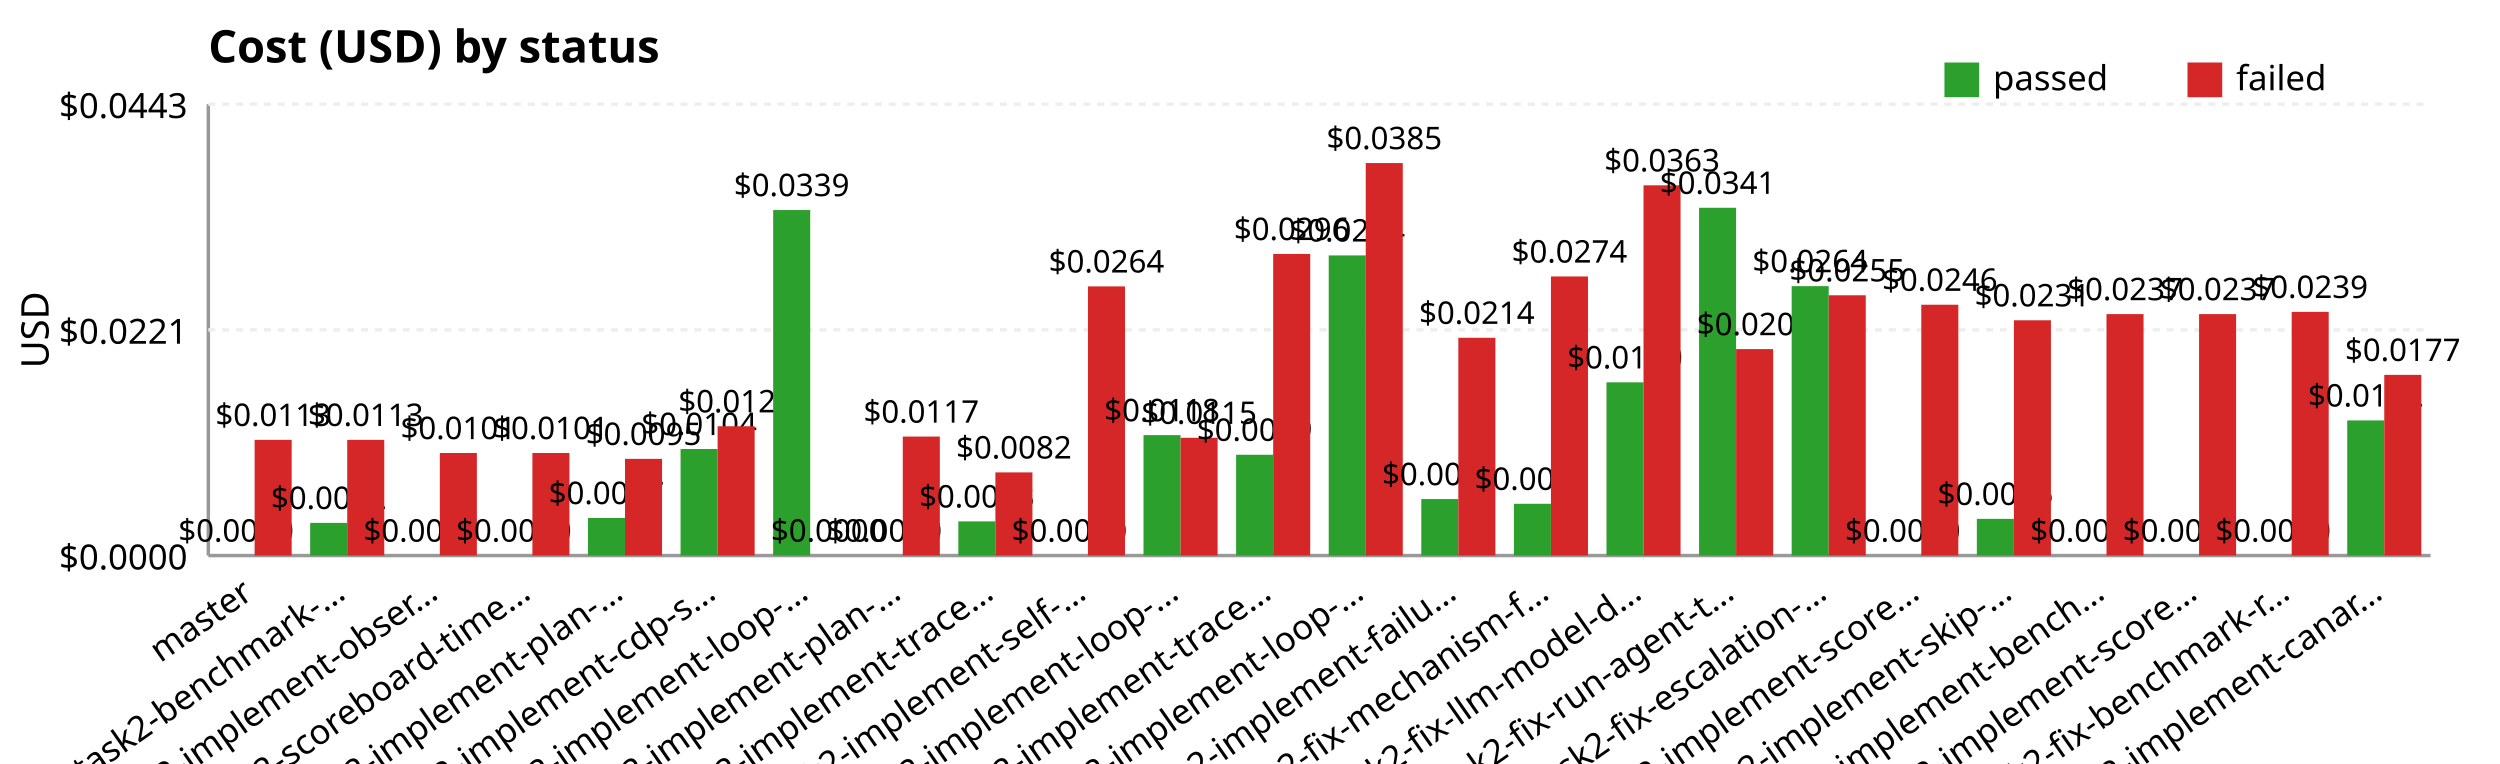
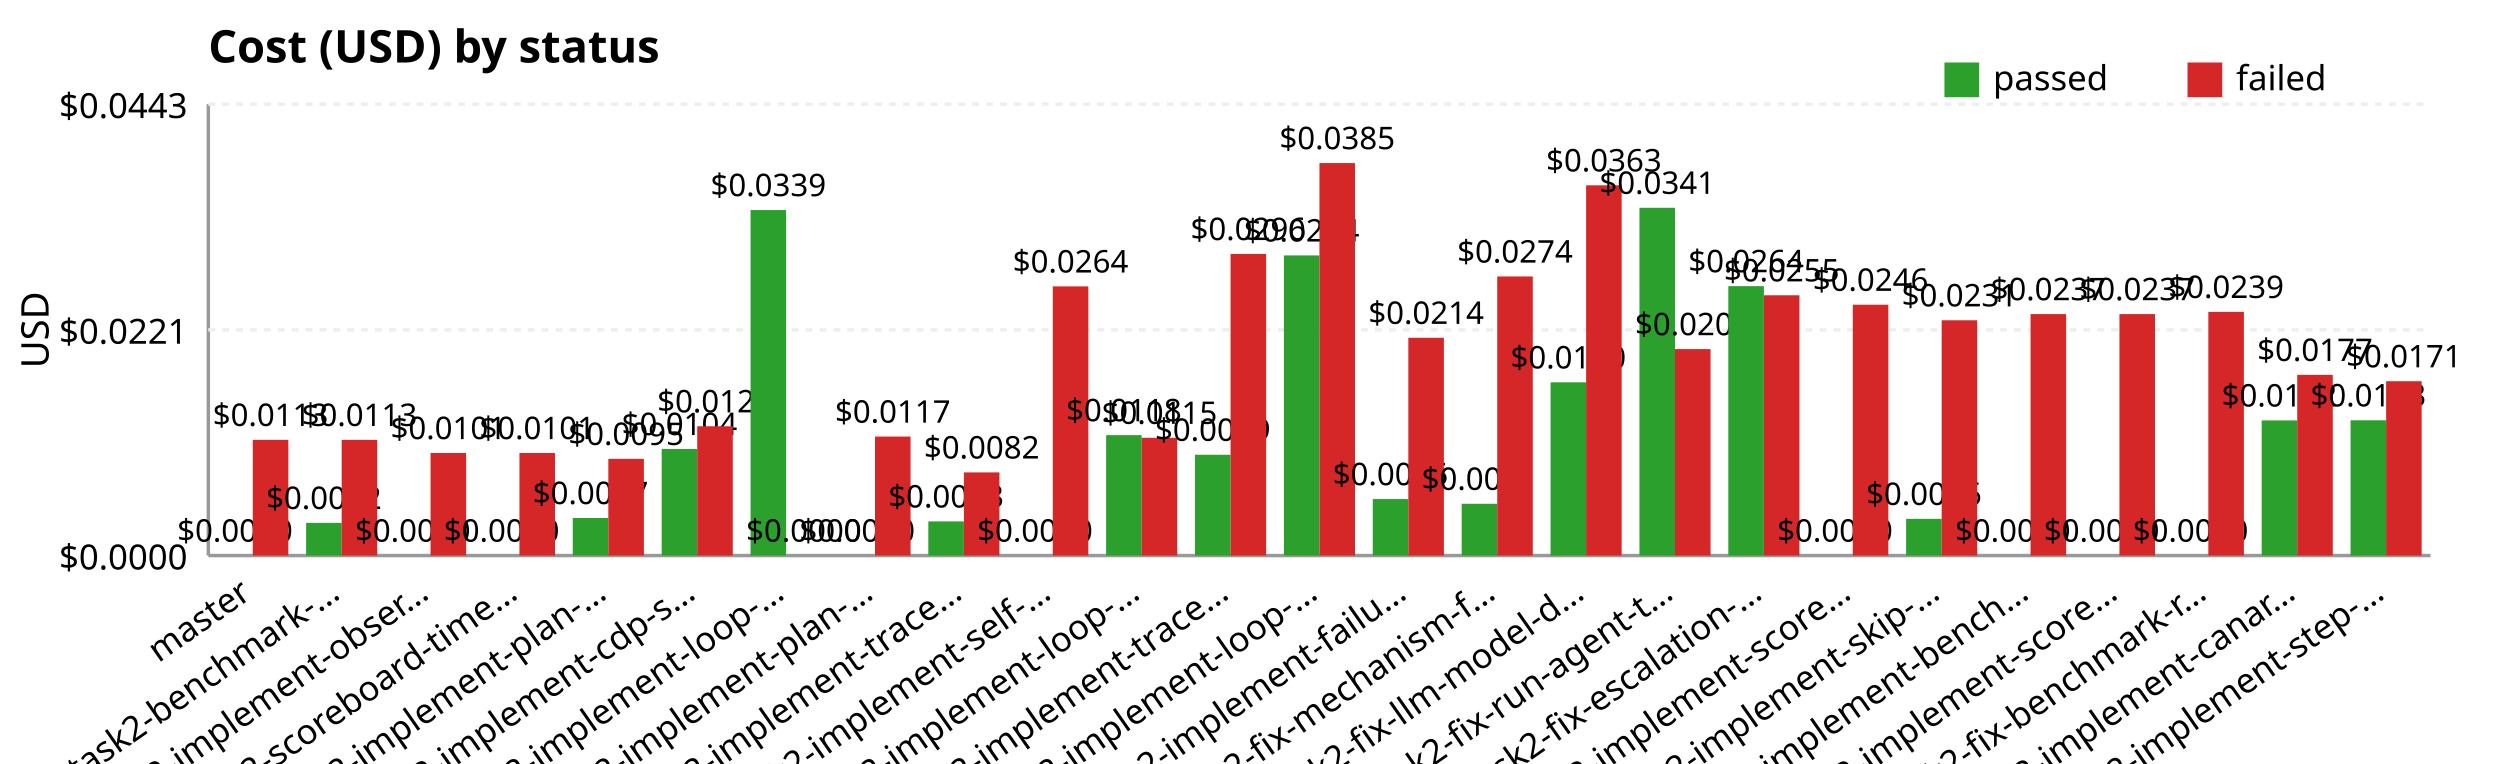
<svg xmlns="http://www.w3.org/2000/svg" viewBox="0 0 720 220" width="720" height="220" font-family="sans-serif">
  <rect width="100%" height="100%" fill="#fff" />
  <text x="60" y="18" font-size="13" font-weight="600">Cost (USD) by status</text>
  <line x1="60" y1="30" x2="60" y2="160" stroke="#999" />
  <line x1="60" y1="160" x2="700" y2="160" stroke="#999" />
  <text x="54" y="164.0" font-size="10" text-anchor="end" fill="#000">$0.0000</text>
  <text x="54" y="99.0" font-size="10" text-anchor="end" fill="#000">$0.0221</text>
  <line x1="60" y1="95.0" x2="700" y2="95.0" stroke="#eee" stroke-dasharray="2,2" />
  <text x="54" y="34.0" font-size="10" text-anchor="end" fill="#000">$0.0443</text>
  <line x1="60" y1="30.0" x2="700" y2="30.0" stroke="#eee" stroke-dasharray="2,2" />
  <text x="14" y="95.0" font-size="11" fill="#000" transform="rotate(-90 14 95.0)" text-anchor="middle">USD</text>
-   <rect x="62.67" y="160.00" width="10.67" height="0.00" fill="#2ca02c" />
-   <text x="68.00" y="156.00" font-size="9" text-anchor="middle" fill="#000">$0.0000</text>
-   <rect x="73.33" y="126.68" width="10.67" height="33.32" fill="#d62728" />
-   <text x="78.67" y="122.68" font-size="9" text-anchor="middle" fill="#000">$0.0113</text>
-   <text x="73.33" y="172" font-size="10" fill="#000" text-anchor="end" transform="rotate(-35 73.33 172)">master</text>
-   <rect x="89.33" y="150.59" width="10.67" height="9.41" fill="#2ca02c" />
-   <text x="94.67" y="146.59" font-size="9" text-anchor="middle" fill="#000">$0.0032</text>
-   <rect x="100.00" y="126.68" width="10.67" height="33.32" fill="#d62728" />
-   <text x="105.33" y="122.68" font-size="9" text-anchor="middle" fill="#000">$0.0113</text>
-   <text x="100.00" y="172" font-size="10" fill="#000" text-anchor="end" transform="rotate(-35 100.00 172)">feat-task2-benchmark-…</text>
-   <rect x="116.00" y="160.00" width="10.67" height="0.00" fill="#2ca02c" />
-   <text x="121.33" y="156.00" font-size="9" text-anchor="middle" fill="#000">$0.0000</text>
-   <rect x="126.67" y="130.46" width="10.67" height="29.54" fill="#d62728" />
-   <text x="132.00" y="126.46" font-size="9" text-anchor="middle" fill="#000">$0.0101</text>
-   <text x="126.67" y="172" font-size="10" fill="#000" text-anchor="end" transform="rotate(-35 126.67 172)">task2-implement-obser…</text>
-   <rect x="142.67" y="160.00" width="10.67" height="0.00" fill="#2ca02c" />
-   <text x="148.00" y="156.00" font-size="9" text-anchor="middle" fill="#000">$0.0000</text>
-   <rect x="153.33" y="130.46" width="10.67" height="29.54" fill="#d62728" />
-   <text x="158.67" y="126.46" font-size="9" text-anchor="middle" fill="#000">$0.0101</text>
-   <text x="153.33" y="172" font-size="10" fill="#000" text-anchor="end" transform="rotate(-35 153.33 172)">task2-scoreboard-time…</text>
-   <rect x="169.33" y="149.17" width="10.67" height="10.83" fill="#2ca02c" />
-   <text x="174.67" y="145.17" font-size="9" text-anchor="middle" fill="#000">$0.0037</text>
-   <rect x="180.00" y="132.15" width="10.67" height="27.85" fill="#d62728" />
-   <text x="185.33" y="128.15" font-size="9" text-anchor="middle" fill="#000">$0.0095</text>
-   <text x="180.00" y="172" font-size="10" fill="#000" text-anchor="end" transform="rotate(-35 180.00 172)">task2-implement-plan-…</text>
-   <rect x="196.00" y="129.31" width="10.67" height="30.69" fill="#2ca02c" />
-   <text x="201.33" y="125.31" font-size="9" text-anchor="middle" fill="#000">$0.0104</text>
-   <rect x="206.67" y="122.76" width="10.67" height="37.24" fill="#d62728" />
-   <text x="212.00" y="118.76" font-size="9" text-anchor="middle" fill="#000">$0.0127</text>
-   <text x="206.67" y="172" font-size="10" fill="#000" text-anchor="end" transform="rotate(-35 206.67 172)">task2-implement-cdp-s…</text>
-   <rect x="222.67" y="60.49" width="10.67" height="99.51" fill="#2ca02c" />
-   <text x="228.00" y="56.49" font-size="9" text-anchor="middle" fill="#000">$0.0339</text>
-   <rect x="233.33" y="160.00" width="10.67" height="0.00" fill="#d62728" />
-   <text x="238.67" y="156.00" font-size="9" text-anchor="middle" fill="#000">$0.0000</text>
-   <text x="233.33" y="172" font-size="10" fill="#000" text-anchor="end" transform="rotate(-35 233.33 172)">task2-implement-loop-…</text>
-   <rect x="249.33" y="160.00" width="10.67" height="0.00" fill="#2ca02c" />
-   <text x="254.67" y="156.00" font-size="9" text-anchor="middle" fill="#000">$0.0000</text>
-   <rect x="260.00" y="125.73" width="10.67" height="34.27" fill="#d62728" />
-   <text x="265.33" y="121.73" font-size="9" text-anchor="middle" fill="#000">$0.0117</text>
-   <text x="260.00" y="172" font-size="10" fill="#000" text-anchor="end" transform="rotate(-35 260.00 172)">task2-implement-plan-…</text>
-   <rect x="276.00" y="150.16" width="10.67" height="9.84" fill="#2ca02c" />
-   <text x="281.33" y="146.16" font-size="9" text-anchor="middle" fill="#000">$0.0033</text>
-   <rect x="286.67" y="136.05" width="10.67" height="23.95" fill="#d62728" />
-   <text x="292.00" y="132.05" font-size="9" text-anchor="middle" fill="#000">$0.0082</text>
-   <text x="286.67" y="172" font-size="10" fill="#000" text-anchor="end" transform="rotate(-35 286.67 172)">task2-implement-trace…</text>
-   <rect x="302.67" y="160.00" width="10.67" height="0.00" fill="#2ca02c" />
-   <text x="308.00" y="156.00" font-size="9" text-anchor="middle" fill="#000">$0.0000</text>
-   <rect x="313.33" y="82.48" width="10.67" height="77.52" fill="#d62728" />
-   <text x="318.67" y="78.48" font-size="9" text-anchor="middle" fill="#000">$0.0264</text>
-   <text x="313.33" y="172" font-size="10" fill="#000" text-anchor="end" transform="rotate(-35 313.33 172)">task2-implement-self-…</text>
-   <rect x="329.33" y="125.32" width="10.67" height="34.68" fill="#2ca02c" />
-   <text x="334.67" y="121.32" font-size="9" text-anchor="middle" fill="#000">$0.0118</text>
-   <rect x="340.00" y="126.08" width="10.67" height="33.92" fill="#d62728" />
-   <text x="345.33" y="122.08" font-size="9" text-anchor="middle" fill="#000">$0.0115</text>
-   <text x="340.00" y="172" font-size="10" fill="#000" text-anchor="end" transform="rotate(-35 340.00 172)">task2-implement-loop-…</text>
-   <rect x="356.00" y="130.97" width="10.67" height="29.03" fill="#2ca02c" />
-   <text x="361.33" y="126.97" font-size="9" text-anchor="middle" fill="#000">$0.0099</text>
-   <rect x="366.67" y="73.14" width="10.67" height="86.86" fill="#d62728" />
-   <text x="372.00" y="69.14" font-size="9" text-anchor="middle" fill="#000">$0.0296</text>
-   <text x="366.67" y="172" font-size="10" fill="#000" text-anchor="end" transform="rotate(-35 366.67 172)">task2-implement-trace…</text>
-   <rect x="382.67" y="73.56" width="10.67" height="86.44" fill="#2ca02c" />
-   <text x="388.00" y="69.56" font-size="9" text-anchor="middle" fill="#000">$0.0294</text>
-   <rect x="393.33" y="46.96" width="10.67" height="113.04" fill="#d62728" />
-   <text x="398.67" y="42.96" font-size="9" text-anchor="middle" fill="#000">$0.0385</text>
-   <text x="393.33" y="172" font-size="10" fill="#000" text-anchor="end" transform="rotate(-35 393.33 172)">task2-implement-loop-…</text>
-   <rect x="409.33" y="143.73" width="10.67" height="16.27" fill="#2ca02c" />
-   <text x="414.67" y="139.73" font-size="9" text-anchor="middle" fill="#000">$0.0055</text>
-   <rect x="420.00" y="97.28" width="10.67" height="62.72" fill="#d62728" />
-   <text x="425.33" y="93.28" font-size="9" text-anchor="middle" fill="#000">$0.0214</text>
-   <text x="420.00" y="172" font-size="10" fill="#000" text-anchor="end" transform="rotate(-35 420.00 172)">task2-implement-failu…</text>
-   <rect x="436.00" y="145.09" width="10.67" height="14.91" fill="#2ca02c" />
-   <text x="441.33" y="141.09" font-size="9" text-anchor="middle" fill="#000">$0.0051</text>
-   <rect x="446.67" y="79.62" width="10.67" height="80.38" fill="#d62728" />
-   <text x="452.00" y="75.62" font-size="9" text-anchor="middle" fill="#000">$0.0274</text>
-   <text x="446.67" y="172" font-size="10" fill="#000" text-anchor="end" transform="rotate(-35 446.67 172)">task2-fix-mechanism-f…</text>
-   <rect x="462.67" y="110.11" width="10.67" height="49.89" fill="#2ca02c" />
-   <text x="468.00" y="106.11" font-size="9" text-anchor="middle" fill="#000">$0.0170</text>
-   <rect x="473.33" y="53.37" width="10.67" height="106.63" fill="#d62728" />
-   <text x="478.67" y="49.37" font-size="9" text-anchor="middle" fill="#000">$0.0363</text>
-   <text x="473.33" y="172" font-size="10" fill="#000" text-anchor="end" transform="rotate(-35 473.33 172)">task2-fix-llm-model-d…</text>
-   <rect x="489.33" y="59.84" width="10.67" height="100.16" fill="#2ca02c" />
-   <text x="494.67" y="55.84" font-size="9" text-anchor="middle" fill="#000">$0.0341</text>
-   <rect x="500.00" y="100.54" width="10.67" height="59.46" fill="#d62728" />
-   <text x="505.33" y="96.54" font-size="9" text-anchor="middle" fill="#000">$0.0202</text>
-   <text x="500.00" y="172" font-size="10" fill="#000" text-anchor="end" transform="rotate(-35 500.00 172)">task2-fix-run-agent-t…</text>
-   <rect x="516.00" y="82.41" width="10.67" height="77.59" fill="#2ca02c" />
-   <text x="521.33" y="78.41" font-size="9" text-anchor="middle" fill="#000">$0.0264</text>
-   <rect x="526.67" y="85.04" width="10.67" height="74.96" fill="#d62728" />
-   <text x="532.00" y="81.04" font-size="9" text-anchor="middle" fill="#000">$0.0255</text>
-   <text x="526.67" y="172" font-size="10" fill="#000" text-anchor="end" transform="rotate(-35 526.67 172)">task2-fix-escalation-…</text>
-   <rect x="542.67" y="160.00" width="10.67" height="0.00" fill="#2ca02c" />
-   <text x="548.00" y="156.00" font-size="9" text-anchor="middle" fill="#000">$0.0000</text>
-   <rect x="553.33" y="87.76" width="10.67" height="72.24" fill="#d62728" />
-   <text x="558.67" y="83.76" font-size="9" text-anchor="middle" fill="#000">$0.0246</text>
-   <text x="553.33" y="172" font-size="10" fill="#000" text-anchor="end" transform="rotate(-35 553.33 172)">task2-implement-score…</text>
-   <rect x="569.33" y="149.43" width="10.67" height="10.57" fill="#2ca02c" />
-   <text x="574.67" y="145.43" font-size="9" text-anchor="middle" fill="#000">$0.0036</text>
-   <rect x="580.00" y="92.24" width="10.67" height="67.76" fill="#d62728" />
-   <text x="585.33" y="88.24" font-size="9" text-anchor="middle" fill="#000">$0.0231</text>
-   <text x="580.00" y="172" font-size="10" fill="#000" text-anchor="end" transform="rotate(-35 580.00 172)">task2-implement-skip-…</text>
-   <rect x="596.00" y="160.00" width="10.67" height="0.00" fill="#2ca02c" />
-   <text x="601.33" y="156.00" font-size="9" text-anchor="middle" fill="#000">$0.0000</text>
-   <rect x="606.67" y="90.46" width="10.67" height="69.54" fill="#d62728" />
-   <text x="612.00" y="86.46" font-size="9" text-anchor="middle" fill="#000">$0.0237</text>
-   <text x="606.67" y="172" font-size="10" fill="#000" text-anchor="end" transform="rotate(-35 606.67 172)">task2-implement-bench…</text>
-   <rect x="622.67" y="160.00" width="10.67" height="0.00" fill="#2ca02c" />
-   <text x="628.00" y="156.00" font-size="9" text-anchor="middle" fill="#000">$0.0000</text>
-   <rect x="633.33" y="90.46" width="10.67" height="69.54" fill="#d62728" />
-   <text x="638.67" y="86.46" font-size="9" text-anchor="middle" fill="#000">$0.0237</text>
-   <text x="633.33" y="172" font-size="10" fill="#000" text-anchor="end" transform="rotate(-35 633.33 172)">task2-implement-score…</text>
-   <rect x="649.33" y="160.00" width="10.67" height="0.00" fill="#2ca02c" />
-   <text x="654.67" y="156.00" font-size="9" text-anchor="middle" fill="#000">$0.0000</text>
-   <rect x="660.00" y="89.82" width="10.67" height="70.18" fill="#d62728" />
-   <text x="665.33" y="85.82" font-size="9" text-anchor="middle" fill="#000">$0.0239</text>
-   <text x="660.00" y="172" font-size="10" fill="#000" text-anchor="end" transform="rotate(-35 660.00 172)">task2-fix-benchmark-r…</text>
-   <rect x="676.00" y="121.08" width="10.67" height="38.92" fill="#2ca02c" />
-   <text x="681.33" y="117.08" font-size="9" text-anchor="middle" fill="#000">$0.0132</text>
-   <rect x="686.67" y="107.96" width="10.67" height="52.04" fill="#d62728" />
-   <text x="692.00" y="103.96" font-size="9" text-anchor="middle" fill="#000">$0.0177</text>
-   <text x="686.67" y="172" font-size="10" fill="#000" text-anchor="end" transform="rotate(-35 686.67 172)">task2-implement-canar…</text>
+   <rect x="62.56" y="160.00" width="10.24" height="0.00" fill="#2ca02c" />
+   <text x="67.68" y="156.00" font-size="9" text-anchor="middle" fill="#000">$0.0000</text>
+   <rect x="72.80" y="126.68" width="10.24" height="33.32" fill="#d62728" />
+   <text x="77.92" y="122.68" font-size="9" text-anchor="middle" fill="#000">$0.0113</text>
+   <text x="72.80" y="172" font-size="10" fill="#000" text-anchor="end" transform="rotate(-35 72.80 172)">master</text>
+   <rect x="88.16" y="150.59" width="10.24" height="9.41" fill="#2ca02c" />
+   <text x="93.28" y="146.59" font-size="9" text-anchor="middle" fill="#000">$0.0032</text>
+   <rect x="98.40" y="126.68" width="10.24" height="33.32" fill="#d62728" />
+   <text x="103.52" y="122.68" font-size="9" text-anchor="middle" fill="#000">$0.0113</text>
+   <text x="98.40" y="172" font-size="10" fill="#000" text-anchor="end" transform="rotate(-35 98.40 172)">feat-task2-benchmark-…</text>
+   <rect x="113.76" y="160.00" width="10.24" height="0.00" fill="#2ca02c" />
+   <text x="118.88" y="156.00" font-size="9" text-anchor="middle" fill="#000">$0.0000</text>
+   <rect x="124.00" y="130.46" width="10.24" height="29.54" fill="#d62728" />
+   <text x="129.12" y="126.46" font-size="9" text-anchor="middle" fill="#000">$0.0101</text>
+   <text x="124.00" y="172" font-size="10" fill="#000" text-anchor="end" transform="rotate(-35 124.00 172)">task2-implement-obser…</text>
+   <rect x="139.36" y="160.00" width="10.24" height="0.00" fill="#2ca02c" />
+   <text x="144.48" y="156.00" font-size="9" text-anchor="middle" fill="#000">$0.0000</text>
+   <rect x="149.60" y="130.46" width="10.24" height="29.54" fill="#d62728" />
+   <text x="154.72" y="126.46" font-size="9" text-anchor="middle" fill="#000">$0.0101</text>
+   <text x="149.60" y="172" font-size="10" fill="#000" text-anchor="end" transform="rotate(-35 149.60 172)">task2-scoreboard-time…</text>
+   <rect x="164.96" y="149.17" width="10.24" height="10.83" fill="#2ca02c" />
+   <text x="170.08" y="145.17" font-size="9" text-anchor="middle" fill="#000">$0.0037</text>
+   <rect x="175.20" y="132.15" width="10.24" height="27.85" fill="#d62728" />
+   <text x="180.32" y="128.15" font-size="9" text-anchor="middle" fill="#000">$0.0095</text>
+   <text x="175.20" y="172" font-size="10" fill="#000" text-anchor="end" transform="rotate(-35 175.20 172)">task2-implement-plan-…</text>
+   <rect x="190.56" y="129.31" width="10.24" height="30.69" fill="#2ca02c" />
+   <text x="195.68" y="125.31" font-size="9" text-anchor="middle" fill="#000">$0.0104</text>
+   <rect x="200.80" y="122.76" width="10.24" height="37.24" fill="#d62728" />
+   <text x="205.92" y="118.76" font-size="9" text-anchor="middle" fill="#000">$0.0127</text>
+   <text x="200.80" y="172" font-size="10" fill="#000" text-anchor="end" transform="rotate(-35 200.80 172)">task2-implement-cdp-s…</text>
+   <rect x="216.16" y="60.49" width="10.24" height="99.51" fill="#2ca02c" />
+   <text x="221.28" y="56.49" font-size="9" text-anchor="middle" fill="#000">$0.0339</text>
+   <rect x="226.40" y="160.00" width="10.24" height="0.00" fill="#d62728" />
+   <text x="231.52" y="156.00" font-size="9" text-anchor="middle" fill="#000">$0.0000</text>
+   <text x="226.40" y="172" font-size="10" fill="#000" text-anchor="end" transform="rotate(-35 226.40 172)">task2-implement-loop-…</text>
+   <rect x="241.76" y="160.00" width="10.24" height="0.00" fill="#2ca02c" />
+   <text x="246.88" y="156.00" font-size="9" text-anchor="middle" fill="#000">$0.0000</text>
+   <rect x="252.00" y="125.73" width="10.24" height="34.27" fill="#d62728" />
+   <text x="257.12" y="121.73" font-size="9" text-anchor="middle" fill="#000">$0.0117</text>
+   <text x="252.00" y="172" font-size="10" fill="#000" text-anchor="end" transform="rotate(-35 252.00 172)">task2-implement-plan-…</text>
+   <rect x="267.36" y="150.16" width="10.24" height="9.84" fill="#2ca02c" />
+   <text x="272.48" y="146.16" font-size="9" text-anchor="middle" fill="#000">$0.0033</text>
+   <rect x="277.60" y="136.05" width="10.24" height="23.95" fill="#d62728" />
+   <text x="282.72" y="132.05" font-size="9" text-anchor="middle" fill="#000">$0.0082</text>
+   <text x="277.60" y="172" font-size="10" fill="#000" text-anchor="end" transform="rotate(-35 277.60 172)">task2-implement-trace…</text>
+   <rect x="292.96" y="160.00" width="10.24" height="0.00" fill="#2ca02c" />
+   <text x="298.08" y="156.00" font-size="9" text-anchor="middle" fill="#000">$0.0000</text>
+   <rect x="303.20" y="82.48" width="10.24" height="77.52" fill="#d62728" />
+   <text x="308.32" y="78.48" font-size="9" text-anchor="middle" fill="#000">$0.0264</text>
+   <text x="303.20" y="172" font-size="10" fill="#000" text-anchor="end" transform="rotate(-35 303.20 172)">task2-implement-self-…</text>
+   <rect x="318.56" y="125.32" width="10.24" height="34.68" fill="#2ca02c" />
+   <text x="323.68" y="121.32" font-size="9" text-anchor="middle" fill="#000">$0.0118</text>
+   <rect x="328.80" y="126.08" width="10.24" height="33.92" fill="#d62728" />
+   <text x="333.92" y="122.08" font-size="9" text-anchor="middle" fill="#000">$0.0115</text>
+   <text x="328.80" y="172" font-size="10" fill="#000" text-anchor="end" transform="rotate(-35 328.80 172)">task2-implement-loop-…</text>
+   <rect x="344.16" y="130.97" width="10.24" height="29.03" fill="#2ca02c" />
+   <text x="349.28" y="126.97" font-size="9" text-anchor="middle" fill="#000">$0.0099</text>
+   <rect x="354.40" y="73.14" width="10.24" height="86.86" fill="#d62728" />
+   <text x="359.52" y="69.14" font-size="9" text-anchor="middle" fill="#000">$0.0296</text>
+   <text x="354.40" y="172" font-size="10" fill="#000" text-anchor="end" transform="rotate(-35 354.40 172)">task2-implement-trace…</text>
+   <rect x="369.76" y="73.56" width="10.24" height="86.44" fill="#2ca02c" />
+   <text x="374.88" y="69.56" font-size="9" text-anchor="middle" fill="#000">$0.0294</text>
+   <rect x="380.00" y="46.96" width="10.24" height="113.04" fill="#d62728" />
+   <text x="385.12" y="42.96" font-size="9" text-anchor="middle" fill="#000">$0.0385</text>
+   <text x="380.00" y="172" font-size="10" fill="#000" text-anchor="end" transform="rotate(-35 380.00 172)">task2-implement-loop-…</text>
+   <rect x="395.36" y="143.73" width="10.24" height="16.27" fill="#2ca02c" />
+   <text x="400.48" y="139.73" font-size="9" text-anchor="middle" fill="#000">$0.0055</text>
+   <rect x="405.60" y="97.28" width="10.24" height="62.72" fill="#d62728" />
+   <text x="410.72" y="93.28" font-size="9" text-anchor="middle" fill="#000">$0.0214</text>
+   <text x="405.60" y="172" font-size="10" fill="#000" text-anchor="end" transform="rotate(-35 405.60 172)">task2-implement-failu…</text>
+   <rect x="420.96" y="145.09" width="10.24" height="14.91" fill="#2ca02c" />
+   <text x="426.08" y="141.09" font-size="9" text-anchor="middle" fill="#000">$0.0051</text>
+   <rect x="431.20" y="79.62" width="10.24" height="80.38" fill="#d62728" />
+   <text x="436.32" y="75.62" font-size="9" text-anchor="middle" fill="#000">$0.0274</text>
+   <text x="431.20" y="172" font-size="10" fill="#000" text-anchor="end" transform="rotate(-35 431.20 172)">task2-fix-mechanism-f…</text>
+   <rect x="446.56" y="110.11" width="10.24" height="49.89" fill="#2ca02c" />
+   <text x="451.68" y="106.11" font-size="9" text-anchor="middle" fill="#000">$0.0170</text>
+   <rect x="456.80" y="53.37" width="10.24" height="106.63" fill="#d62728" />
+   <text x="461.92" y="49.37" font-size="9" text-anchor="middle" fill="#000">$0.0363</text>
+   <text x="456.80" y="172" font-size="10" fill="#000" text-anchor="end" transform="rotate(-35 456.80 172)">task2-fix-llm-model-d…</text>
+   <rect x="472.16" y="59.84" width="10.24" height="100.16" fill="#2ca02c" />
+   <text x="477.28" y="55.84" font-size="9" text-anchor="middle" fill="#000">$0.0341</text>
+   <rect x="482.40" y="100.54" width="10.24" height="59.46" fill="#d62728" />
+   <text x="487.52" y="96.54" font-size="9" text-anchor="middle" fill="#000">$0.0202</text>
+   <text x="482.40" y="172" font-size="10" fill="#000" text-anchor="end" transform="rotate(-35 482.40 172)">task2-fix-run-agent-t…</text>
+   <rect x="497.76" y="82.41" width="10.24" height="77.59" fill="#2ca02c" />
+   <text x="502.88" y="78.41" font-size="9" text-anchor="middle" fill="#000">$0.0264</text>
+   <rect x="508.00" y="85.04" width="10.24" height="74.96" fill="#d62728" />
+   <text x="513.12" y="81.04" font-size="9" text-anchor="middle" fill="#000">$0.0255</text>
+   <text x="508.00" y="172" font-size="10" fill="#000" text-anchor="end" transform="rotate(-35 508.00 172)">task2-fix-escalation-…</text>
+   <rect x="523.36" y="160.00" width="10.24" height="0.00" fill="#2ca02c" />
+   <text x="528.48" y="156.00" font-size="9" text-anchor="middle" fill="#000">$0.0000</text>
+   <rect x="533.60" y="87.76" width="10.24" height="72.24" fill="#d62728" />
+   <text x="538.72" y="83.76" font-size="9" text-anchor="middle" fill="#000">$0.0246</text>
+   <text x="533.60" y="172" font-size="10" fill="#000" text-anchor="end" transform="rotate(-35 533.60 172)">task2-implement-score…</text>
+   <rect x="548.96" y="149.43" width="10.24" height="10.57" fill="#2ca02c" />
+   <text x="554.08" y="145.43" font-size="9" text-anchor="middle" fill="#000">$0.0036</text>
+   <rect x="559.20" y="92.24" width="10.24" height="67.76" fill="#d62728" />
+   <text x="564.32" y="88.24" font-size="9" text-anchor="middle" fill="#000">$0.0231</text>
+   <text x="559.20" y="172" font-size="10" fill="#000" text-anchor="end" transform="rotate(-35 559.20 172)">task2-implement-skip-…</text>
+   <rect x="574.56" y="160.00" width="10.24" height="0.00" fill="#2ca02c" />
+   <text x="579.68" y="156.00" font-size="9" text-anchor="middle" fill="#000">$0.0000</text>
+   <rect x="584.80" y="90.46" width="10.24" height="69.54" fill="#d62728" />
+   <text x="589.92" y="86.46" font-size="9" text-anchor="middle" fill="#000">$0.0237</text>
+   <text x="584.80" y="172" font-size="10" fill="#000" text-anchor="end" transform="rotate(-35 584.80 172)">task2-implement-bench…</text>
+   <rect x="600.16" y="160.00" width="10.24" height="0.00" fill="#2ca02c" />
+   <text x="605.28" y="156.00" font-size="9" text-anchor="middle" fill="#000">$0.0000</text>
+   <rect x="610.40" y="90.46" width="10.24" height="69.54" fill="#d62728" />
+   <text x="615.52" y="86.46" font-size="9" text-anchor="middle" fill="#000">$0.0237</text>
+   <text x="610.40" y="172" font-size="10" fill="#000" text-anchor="end" transform="rotate(-35 610.40 172)">task2-implement-score…</text>
+   <rect x="625.76" y="160.00" width="10.24" height="0.00" fill="#2ca02c" />
+   <text x="630.88" y="156.00" font-size="9" text-anchor="middle" fill="#000">$0.0000</text>
+   <rect x="636.00" y="89.82" width="10.24" height="70.18" fill="#d62728" />
+   <text x="641.12" y="85.82" font-size="9" text-anchor="middle" fill="#000">$0.0239</text>
+   <text x="636.00" y="172" font-size="10" fill="#000" text-anchor="end" transform="rotate(-35 636.00 172)">task2-fix-benchmark-r…</text>
+   <rect x="651.36" y="121.08" width="10.24" height="38.92" fill="#2ca02c" />
+   <text x="656.48" y="117.08" font-size="9" text-anchor="middle" fill="#000">$0.0132</text>
+   <rect x="661.60" y="107.96" width="10.24" height="52.04" fill="#d62728" />
+   <text x="666.72" y="103.96" font-size="9" text-anchor="middle" fill="#000">$0.0177</text>
+   <text x="661.60" y="172" font-size="10" fill="#000" text-anchor="end" transform="rotate(-35 661.60 172)">task2-implement-canar…</text>
+   <rect x="676.96" y="121.04" width="10.24" height="38.96" fill="#2ca02c" />
+   <text x="682.08" y="117.04" font-size="9" text-anchor="middle" fill="#000">$0.0133</text>
+   <rect x="687.20" y="109.79" width="10.24" height="50.21" fill="#d62728" />
+   <text x="692.32" y="105.79" font-size="9" text-anchor="middle" fill="#000">$0.0171</text>
+   <text x="687.20" y="172" font-size="10" fill="#000" text-anchor="end" transform="rotate(-35 687.20 172)">task2-implement-step-…</text>
  <rect x="560" y="18" width="10" height="10" fill="#2ca02c" />
  <text x="574" y="26" font-size="10" fill="#000">passed</text>
  <rect x="630" y="18" width="10" height="10" fill="#d62728" />
  <text x="644" y="26" font-size="10" fill="#000">failed</text>
</svg>
